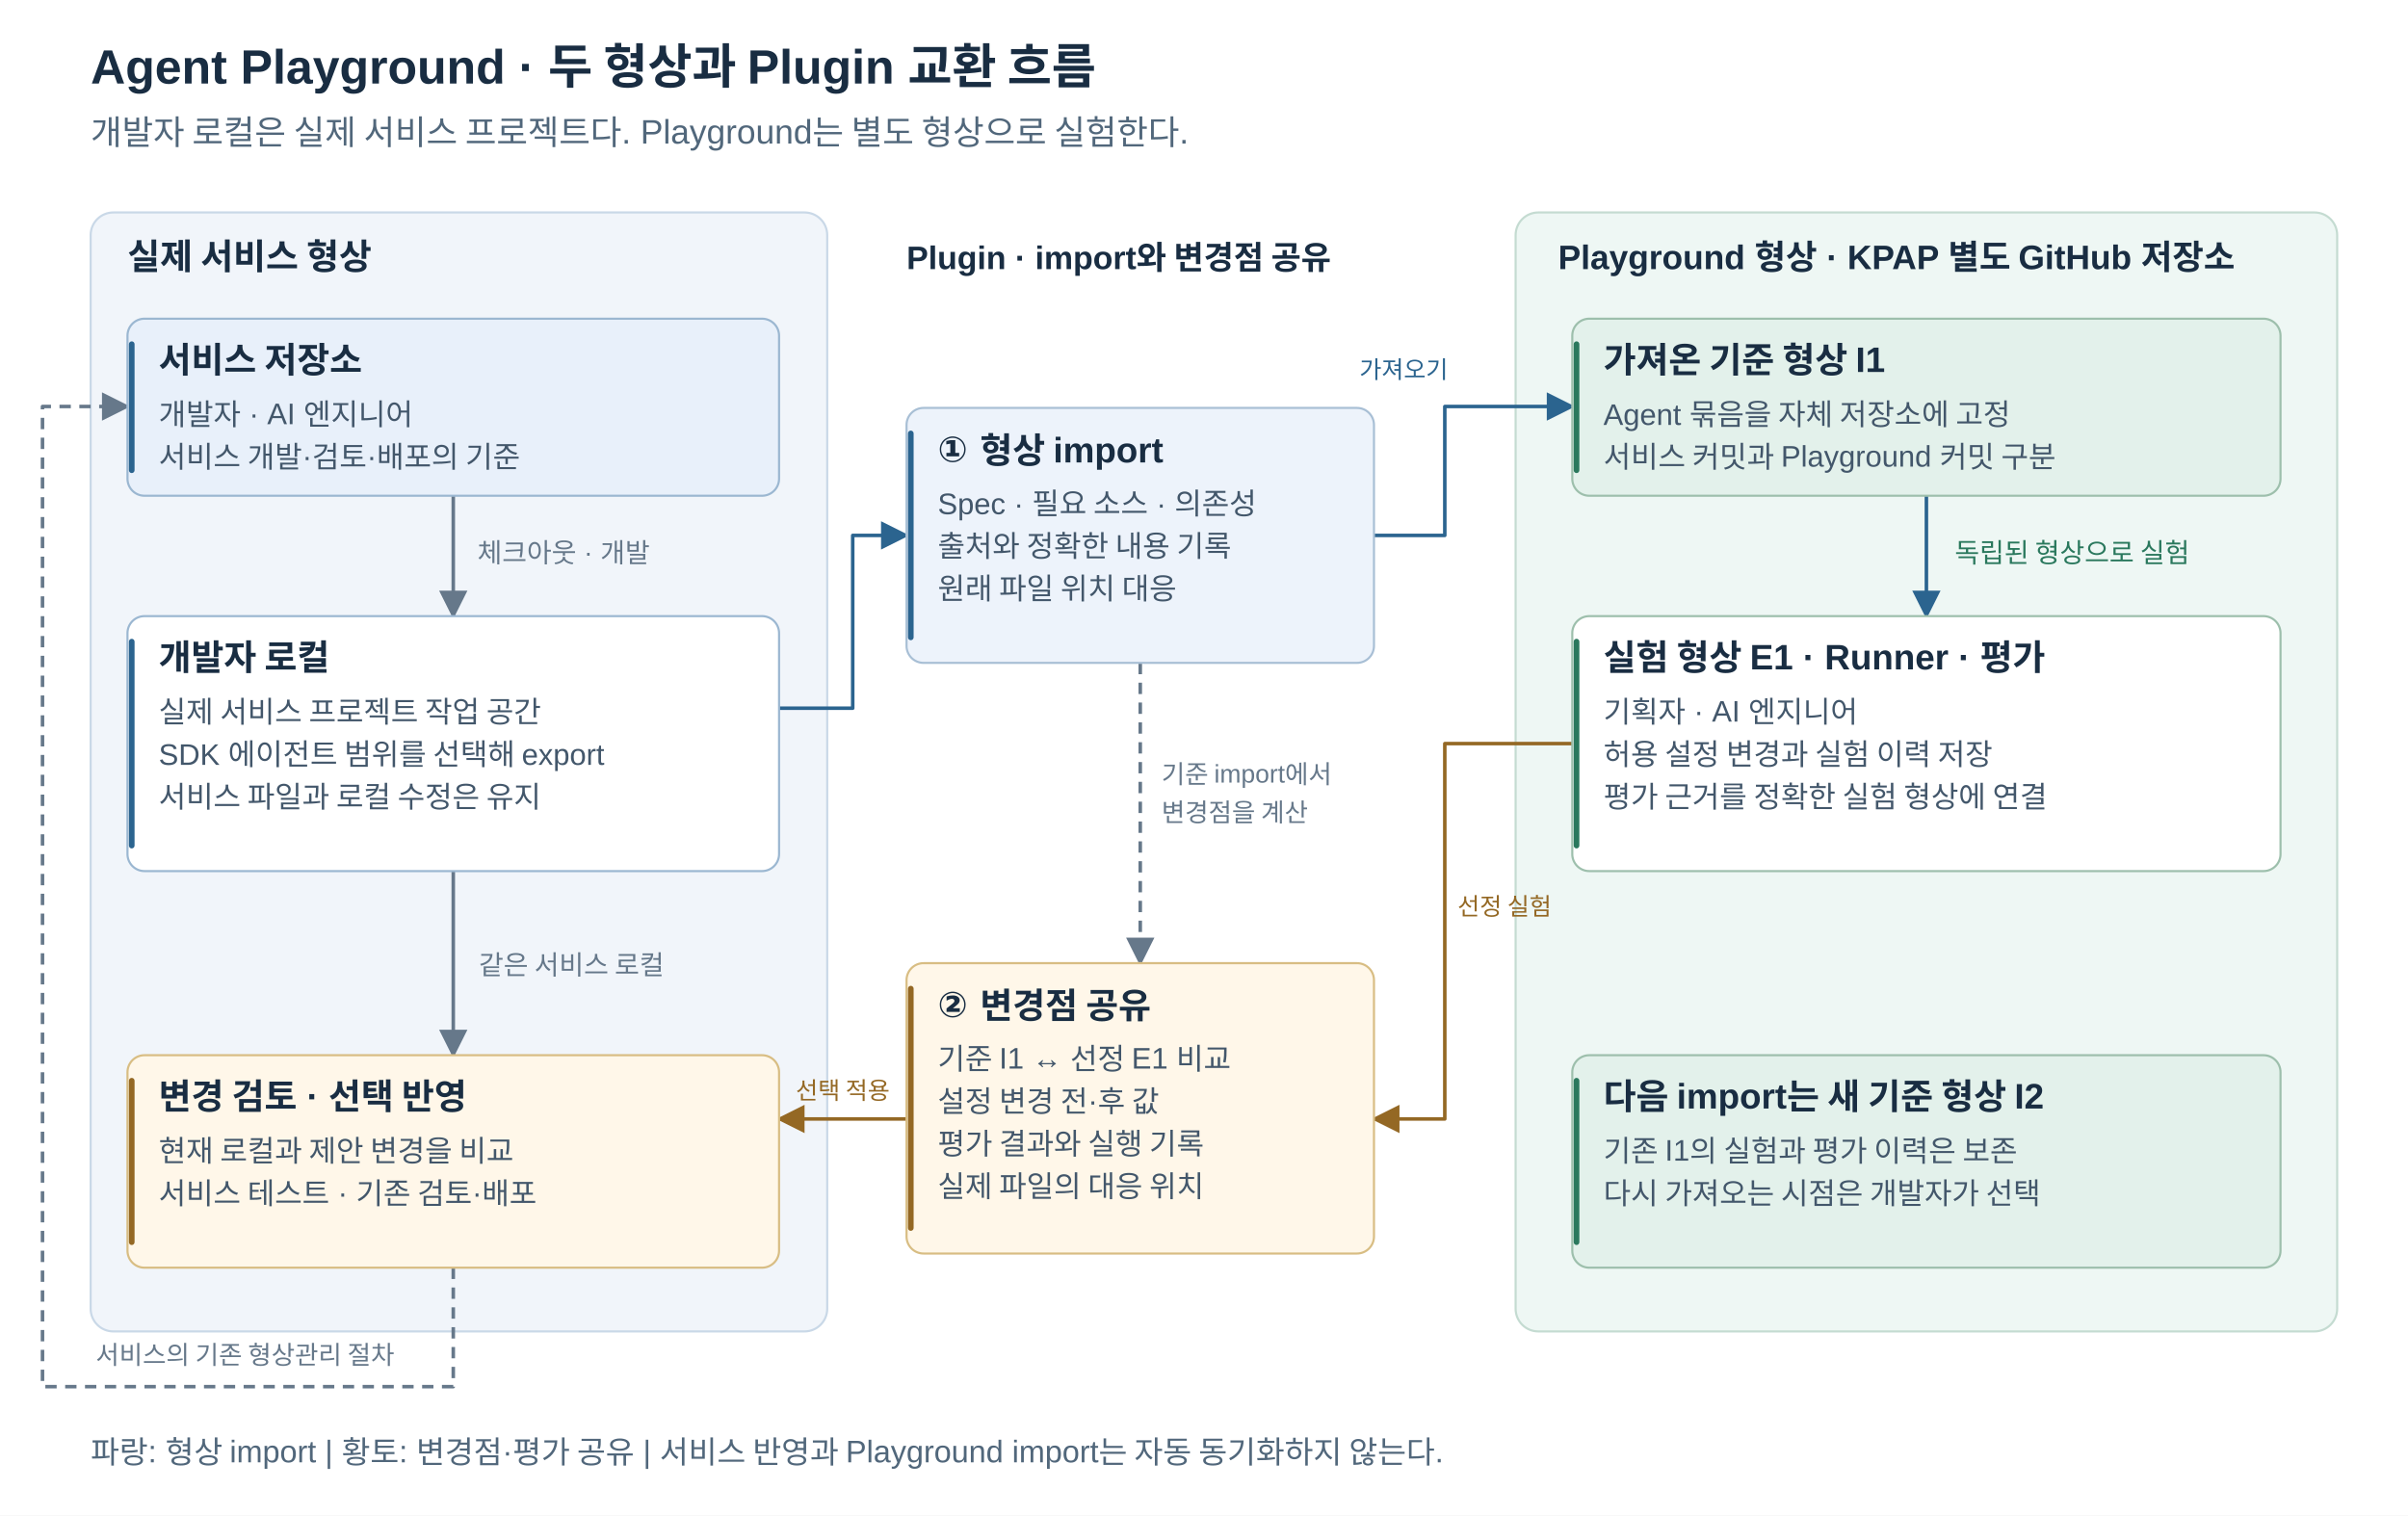
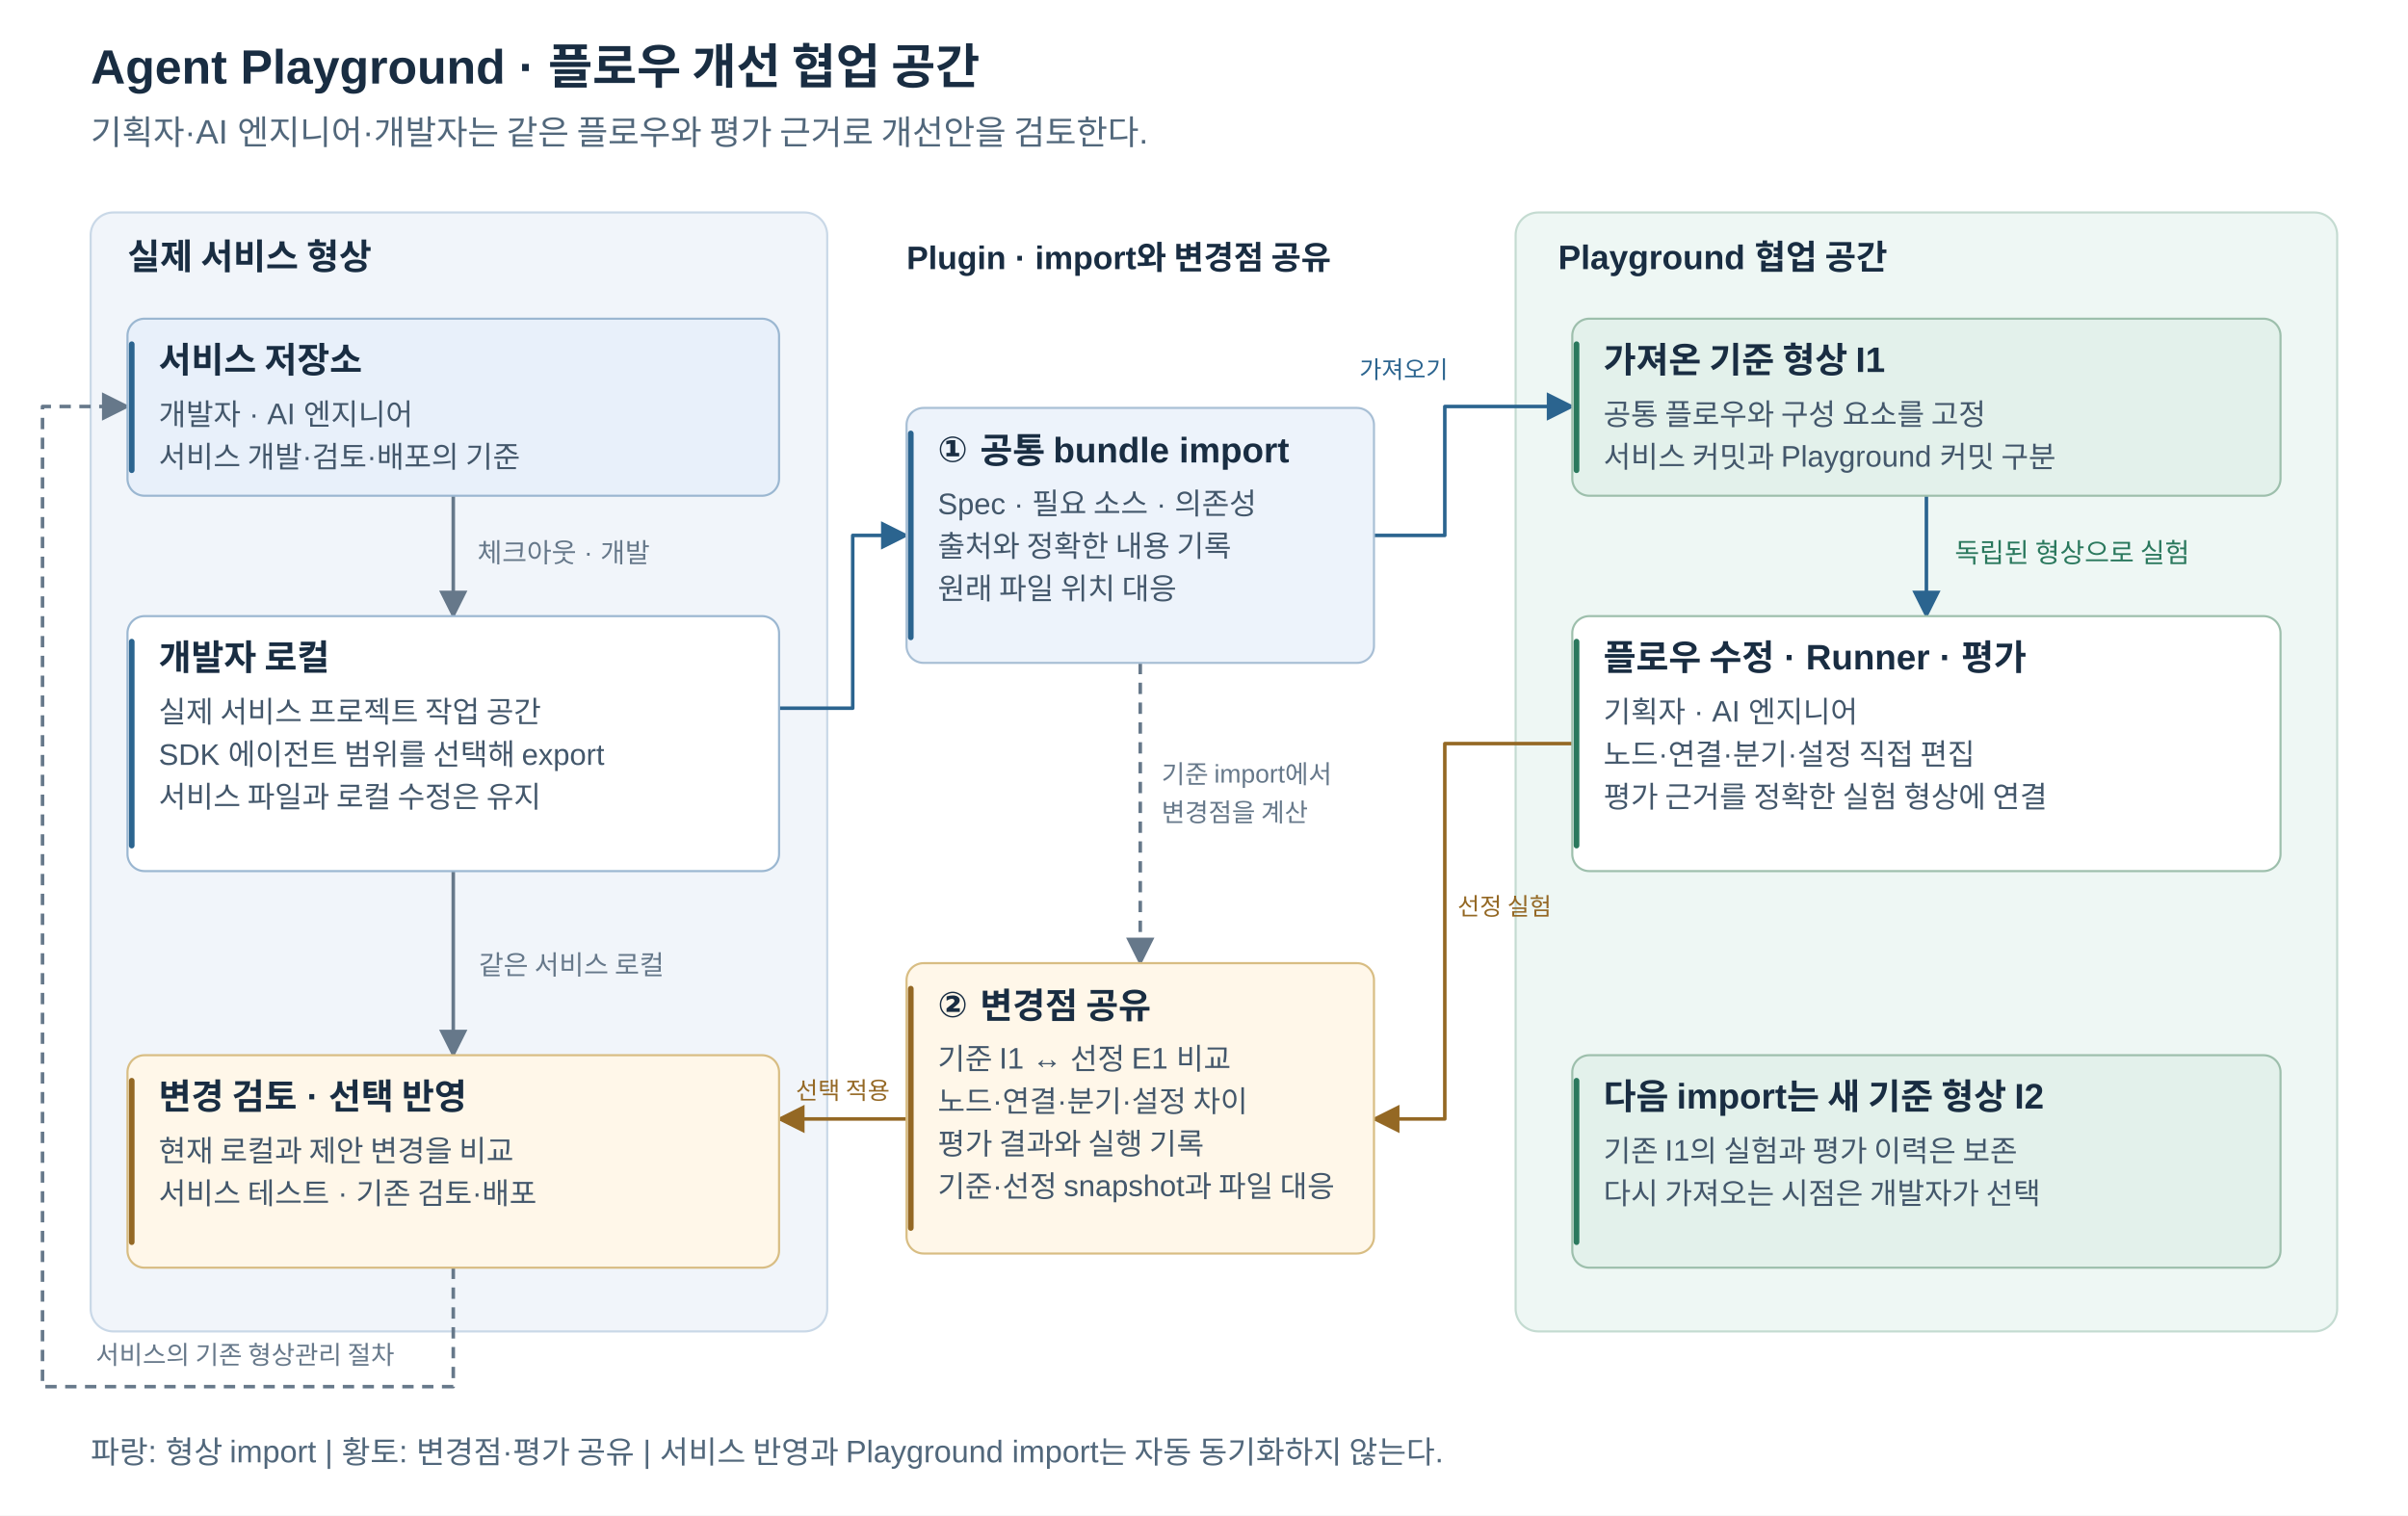
<svg xmlns="http://www.w3.org/2000/svg" width="1700" height="1070" viewBox="0 0 1700 1070" role="img" aria-labelledby="title desc">
  <defs>
    <marker id="blue" viewBox="0 0 10 10" refX="9" refY="5" markerWidth="8" markerHeight="8" orient="auto">
      <path d="M0 0 L10 5 L0 10 Z" fill="#2b648f" />
    </marker>
    <marker id="amber" viewBox="0 0 10 10" refX="9" refY="5" markerWidth="8" markerHeight="8" orient="auto">
      <path d="M0 0 L10 5 L0 10 Z" fill="#946824" />
    </marker>
    <marker id="grey" viewBox="0 0 10 10" refX="9" refY="5" markerWidth="8" markerHeight="8" orient="auto">
      <path d="M0 0 L10 5 L0 10 Z" fill="#66788a" />
    </marker>
  </defs>
  <rect width="1700" height="1070" fill="white" />
-   <text x="64" y="59" font-family="Arial, Apple SD Gothic Neo, sans-serif" font-size="34" font-weight="700" text-anchor="start" fill="#192d42">Agent Playground · 두 형상과 Plugin 교환 흐름</text>
-   <text x="64" y="102" font-family="Arial, Apple SD Gothic Neo, sans-serif" font-size="24" font-weight="400" text-anchor="start" fill="#51677b">개발자 로컬은 실제 서비스 프로젝트다. Playground는 별도 형상으로 실험한다.</text>
+   <text x="64" y="59" font-family="Arial, Apple SD Gothic Neo, sans-serif" font-size="34" font-weight="700" text-anchor="start" fill="#192d42">Agent Playground · 플로우 개선 협업 공간</text>
+   <text x="64" y="102" font-family="Arial, Apple SD Gothic Neo, sans-serif" font-size="24" font-weight="400" text-anchor="start" fill="#51677b">기획자·AI 엔지니어·개발자는 같은 플로우와 평가 근거로 개선안을 검토한다.</text>
  <rect x="64" y="150" width="520" height="790" rx="16" fill="#f1f5fa" stroke="#c9d8e7" stroke-width="1.5" />
  <rect x="1070" y="150" width="580" height="790" rx="16" fill="#eef7f4" stroke="#c4dbd1" stroke-width="1.5" />
  <text x="90" y="190" font-family="Arial, Apple SD Gothic Neo, sans-serif" font-size="25" font-weight="700" text-anchor="start" fill="#192d42">실제 서비스 형상</text>
-   <text x="1100" y="190" font-family="Arial, Apple SD Gothic Neo, sans-serif" font-size="24" font-weight="700" text-anchor="start" fill="#192d42">Playground 형상 · KPAP 별도 GitHub 저장소</text>
+   <text x="1100" y="190" font-family="Arial, Apple SD Gothic Neo, sans-serif" font-size="24" font-weight="700" text-anchor="start" fill="#192d42">Playground 협업 공간</text>
  <text x="640" y="190" font-family="Arial, Apple SD Gothic Neo, sans-serif" font-size="23" font-weight="700" text-anchor="start" fill="#192d42">Plugin · import와 변경점 공유</text>
  <polyline points="320,350 320,435" fill="none" stroke="#66788a" stroke-width="2.5" stroke-linejoin="round" marker-end="url(#grey)" />
  <polyline points="550,500 602,500 602,378 640,378" fill="none" stroke="#2b648f" stroke-width="2.5" stroke-linejoin="round" marker-end="url(#blue)" />
  <polyline points="970,378 1020,378 1020,287 1110,287" fill="none" stroke="#2b648f" stroke-width="2.5" stroke-linejoin="round" marker-end="url(#blue)" />
  <polyline points="1360,350 1360,435" fill="none" stroke="#2b648f" stroke-width="2.5" stroke-linejoin="round" marker-end="url(#blue)" />
  <polyline points="805,468 805,680" fill="none" stroke="#66788a" stroke-width="2.5" stroke-linejoin="round" stroke-dasharray="8 6" marker-end="url(#grey)" />
  <polyline points="1110,525 1020,525 1020,790 970,790" fill="none" stroke="#946824" stroke-width="2.5" stroke-linejoin="round" marker-end="url(#amber)" />
  <polyline points="640,790 550,790" fill="none" stroke="#946824" stroke-width="2.5" stroke-linejoin="round" marker-end="url(#amber)" />
  <polyline points="320,615 320,745" fill="none" stroke="#66788a" stroke-width="2.5" stroke-linejoin="round" marker-end="url(#grey)" />
  <polyline points="320,895 320,979 30,979 30,287 90,287" fill="none" stroke="#66788a" stroke-width="2.5" stroke-linejoin="round" stroke-dasharray="8 6" marker-end="url(#grey)" />
  <rect x="90" y="225" width="460" height="125" rx="12" fill="#e8f0fa" stroke="#9bb7d1" stroke-width="1.5" />
  <rect x="91" y="241" width="4" height="93" rx="2" fill="#2b648f" stroke="none" stroke-width="1.5" />
  <text x="112" y="263" font-family="Arial, Apple SD Gothic Neo, sans-serif" font-size="25" font-weight="700" text-anchor="start" fill="#192d42">서비스 저장소</text>
  <text x="112" y="300" font-family="Arial, Apple SD Gothic Neo, sans-serif" font-size="21" font-weight="400" text-anchor="start" fill="#43576b">개발자 · AI 엔지니어</text>
  <text x="112" y="330" font-family="Arial, Apple SD Gothic Neo, sans-serif" font-size="21" font-weight="400" text-anchor="start" fill="#43576b">서비스 개발·검토·배포의 기준</text>
  <rect x="90" y="435" width="460" height="180" rx="12" fill="#fff" stroke="#9bb7d1" stroke-width="1.5" />
  <rect x="91" y="451" width="4" height="148" rx="2" fill="#2b648f" stroke="none" stroke-width="1.5" />
  <text x="112" y="473" font-family="Arial, Apple SD Gothic Neo, sans-serif" font-size="25" font-weight="700" text-anchor="start" fill="#192d42">개발자 로컬</text>
  <text x="112" y="510" font-family="Arial, Apple SD Gothic Neo, sans-serif" font-size="21" font-weight="400" text-anchor="start" fill="#43576b">실제 서비스 프로젝트 작업 공간</text>
  <text x="112" y="540" font-family="Arial, Apple SD Gothic Neo, sans-serif" font-size="21" font-weight="400" text-anchor="start" fill="#43576b">SDK 에이전트 범위를 선택해 export</text>
  <text x="112" y="570" font-family="Arial, Apple SD Gothic Neo, sans-serif" font-size="21" font-weight="400" text-anchor="start" fill="#43576b">서비스 파일과 로컬 수정은 유지</text>
  <rect x="90" y="745" width="460" height="150" rx="12" fill="#fff7e9" stroke="#d8bd83" stroke-width="1.5" />
  <rect x="91" y="761" width="4" height="118" rx="2" fill="#946824" stroke="none" stroke-width="1.5" />
  <text x="112" y="783" font-family="Arial, Apple SD Gothic Neo, sans-serif" font-size="25" font-weight="700" text-anchor="start" fill="#192d42">변경 검토 · 선택 반영</text>
  <text x="112" y="820" font-family="Arial, Apple SD Gothic Neo, sans-serif" font-size="21" font-weight="400" text-anchor="start" fill="#43576b">현재 로컬과 제안 변경을 비교</text>
  <text x="112" y="850" font-family="Arial, Apple SD Gothic Neo, sans-serif" font-size="21" font-weight="400" text-anchor="start" fill="#43576b">서비스 테스트 · 기존 검토·배포</text>
  <rect x="640" y="288" width="330" height="180" rx="12" fill="#edf3fb" stroke="#a8bfd5" stroke-width="1.5" />
  <rect x="641" y="304" width="4" height="148" rx="2" fill="#2b648f" stroke="none" stroke-width="1.5" />
-   <text x="662" y="326" font-family="Arial, Apple SD Gothic Neo, sans-serif" font-size="25" font-weight="700" text-anchor="start" fill="#192d42">① 형상 import</text>
+   <text x="662" y="326" font-family="Arial, Apple SD Gothic Neo, sans-serif" font-size="25" font-weight="700" text-anchor="start" fill="#192d42">① 공통 bundle import</text>
  <text x="662" y="363" font-family="Arial, Apple SD Gothic Neo, sans-serif" font-size="21" font-weight="400" text-anchor="start" fill="#43576b">Spec · 필요 소스 · 의존성</text>
  <text x="662" y="393" font-family="Arial, Apple SD Gothic Neo, sans-serif" font-size="21" font-weight="400" text-anchor="start" fill="#43576b">출처와 정확한 내용 기록</text>
  <text x="662" y="423" font-family="Arial, Apple SD Gothic Neo, sans-serif" font-size="21" font-weight="400" text-anchor="start" fill="#43576b">원래 파일 위치 대응</text>
  <rect x="640" y="680" width="330" height="205" rx="12" fill="#fff7e9" stroke="#d8bd83" stroke-width="1.5" />
  <rect x="641" y="696" width="4" height="173" rx="2" fill="#946824" stroke="none" stroke-width="1.5" />
  <text x="662" y="718" font-family="Arial, Apple SD Gothic Neo, sans-serif" font-size="25" font-weight="700" text-anchor="start" fill="#192d42">② 변경점 공유</text>
  <text x="662" y="755" font-family="Arial, Apple SD Gothic Neo, sans-serif" font-size="21" font-weight="400" text-anchor="start" fill="#43576b">기준 I1 ↔ 선정 E1 비교</text>
-   <text x="662" y="785" font-family="Arial, Apple SD Gothic Neo, sans-serif" font-size="21" font-weight="400" text-anchor="start" fill="#43576b">설정 변경 전·후 값</text>
+   <text x="662" y="785" font-family="Arial, Apple SD Gothic Neo, sans-serif" font-size="21" font-weight="400" text-anchor="start" fill="#43576b">노드·연결·분기·설정 차이</text>
  <text x="662" y="815" font-family="Arial, Apple SD Gothic Neo, sans-serif" font-size="21" font-weight="400" text-anchor="start" fill="#43576b">평가 결과와 실행 기록</text>
-   <text x="662" y="845" font-family="Arial, Apple SD Gothic Neo, sans-serif" font-size="21" font-weight="400" text-anchor="start" fill="#43576b">실제 파일의 대응 위치</text>
+   <text x="662" y="845" font-family="Arial, Apple SD Gothic Neo, sans-serif" font-size="21" font-weight="400" text-anchor="start" fill="#43576b">기준·선정 snapshot과 파일 대응</text>
  <rect x="1110" y="225" width="500" height="125" rx="12" fill="#e3f1eb" stroke="#9dbfac" stroke-width="1.5" />
  <rect x="1111" y="241" width="4" height="93" rx="2" fill="#2a785d" stroke="none" stroke-width="1.5" />
  <text x="1132" y="263" font-family="Arial, Apple SD Gothic Neo, sans-serif" font-size="25" font-weight="700" text-anchor="start" fill="#192d42">가져온 기준 형상 I1</text>
-   <text x="1132" y="300" font-family="Arial, Apple SD Gothic Neo, sans-serif" font-size="21" font-weight="400" text-anchor="start" fill="#43576b">Agent 묶음을 자체 저장소에 고정</text>
+   <text x="1132" y="300" font-family="Arial, Apple SD Gothic Neo, sans-serif" font-size="21" font-weight="400" text-anchor="start" fill="#43576b">공통 플로우와 구성 요소를 고정</text>
  <text x="1132" y="330" font-family="Arial, Apple SD Gothic Neo, sans-serif" font-size="21" font-weight="400" text-anchor="start" fill="#43576b">서비스 커밋과 Playground 커밋 구분</text>
  <rect x="1110" y="435" width="500" height="180" rx="12" fill="#fff" stroke="#9dbfac" stroke-width="1.5" />
  <rect x="1111" y="451" width="4" height="148" rx="2" fill="#2a785d" stroke="none" stroke-width="1.5" />
-   <text x="1132" y="473" font-family="Arial, Apple SD Gothic Neo, sans-serif" font-size="25" font-weight="700" text-anchor="start" fill="#192d42">실험 형상 E1 · Runner · 평가</text>
+   <text x="1132" y="473" font-family="Arial, Apple SD Gothic Neo, sans-serif" font-size="25" font-weight="700" text-anchor="start" fill="#192d42">플로우 수정 · Runner · 평가</text>
  <text x="1132" y="510" font-family="Arial, Apple SD Gothic Neo, sans-serif" font-size="21" font-weight="400" text-anchor="start" fill="#43576b">기획자 · AI 엔지니어</text>
-   <text x="1132" y="540" font-family="Arial, Apple SD Gothic Neo, sans-serif" font-size="21" font-weight="400" text-anchor="start" fill="#43576b">허용 설정 변경과 실험 이력 저장</text>
+   <text x="1132" y="540" font-family="Arial, Apple SD Gothic Neo, sans-serif" font-size="21" font-weight="400" text-anchor="start" fill="#43576b">노드·연결·분기·설정 직접 편집</text>
  <text x="1132" y="570" font-family="Arial, Apple SD Gothic Neo, sans-serif" font-size="21" font-weight="400" text-anchor="start" fill="#43576b">평가 근거를 정확한 실험 형상에 연결</text>
  <rect x="1110" y="745" width="500" height="150" rx="12" fill="#e3f1eb" stroke="#9dbfac" stroke-width="1.5" />
  <rect x="1111" y="761" width="4" height="118" rx="2" fill="#2a785d" stroke="none" stroke-width="1.5" />
  <text x="1132" y="783" font-family="Arial, Apple SD Gothic Neo, sans-serif" font-size="25" font-weight="700" text-anchor="start" fill="#192d42">다음 import는 새 기준 형상 I2</text>
  <text x="1132" y="820" font-family="Arial, Apple SD Gothic Neo, sans-serif" font-size="21" font-weight="400" text-anchor="start" fill="#43576b">기존 I1의 실험과 평가 이력은 보존</text>
  <text x="1132" y="850" font-family="Arial, Apple SD Gothic Neo, sans-serif" font-size="21" font-weight="400" text-anchor="start" fill="#43576b">다시 가져오는 시점은 개발자가 선택</text>
  <text x="337" y="397" font-family="Arial, Apple SD Gothic Neo, sans-serif" font-size="19" font-weight="400" text-anchor="start" fill="#66788a">체크아웃 · 개발</text>
  <text x="991" y="267" font-family="Arial, Apple SD Gothic Neo, sans-serif" font-size="17" font-weight="400" text-anchor="middle" fill="#2b648f">가져오기</text>
  <text x="1380" y="397" font-family="Arial, Apple SD Gothic Neo, sans-serif" font-size="19" font-weight="400" text-anchor="start" fill="#2a785d">독립된 형상으로 실험</text>
  <text x="820" y="553" font-family="Arial, Apple SD Gothic Neo, sans-serif" font-size="18" font-weight="400" text-anchor="start" fill="#66788a">기준 import에서</text>
  <text x="820" y="580" font-family="Arial, Apple SD Gothic Neo, sans-serif" font-size="18" font-weight="400" text-anchor="start" fill="#66788a">변경점을 계산</text>
  <text x="1029" y="646" font-family="Arial, Apple SD Gothic Neo, sans-serif" font-size="17" font-weight="400" text-anchor="start" fill="#946824">선정 실험</text>
  <text x="595" y="776" font-family="Arial, Apple SD Gothic Neo, sans-serif" font-size="17" font-weight="400" text-anchor="middle" fill="#946824">선택 적용</text>
  <text x="338" y="688" font-family="Arial, Apple SD Gothic Neo, sans-serif" font-size="19" font-weight="400" text-anchor="start" fill="#66788a">같은 서비스 로컬</text>
  <text x="173" y="963" font-family="Arial, Apple SD Gothic Neo, sans-serif" font-size="18" font-weight="400" text-anchor="middle" fill="#66788a">서비스의 기존 형상관리 절차</text>
  <text x="64" y="1033" font-family="Arial, Apple SD Gothic Neo, sans-serif" font-size="22" font-weight="400" text-anchor="start" fill="#51677b">파랑: 형상 import   |   황토: 변경점·평가 공유   |   서비스 반영과 Playground import는 자동 동기화하지 않는다.</text>
</svg>
